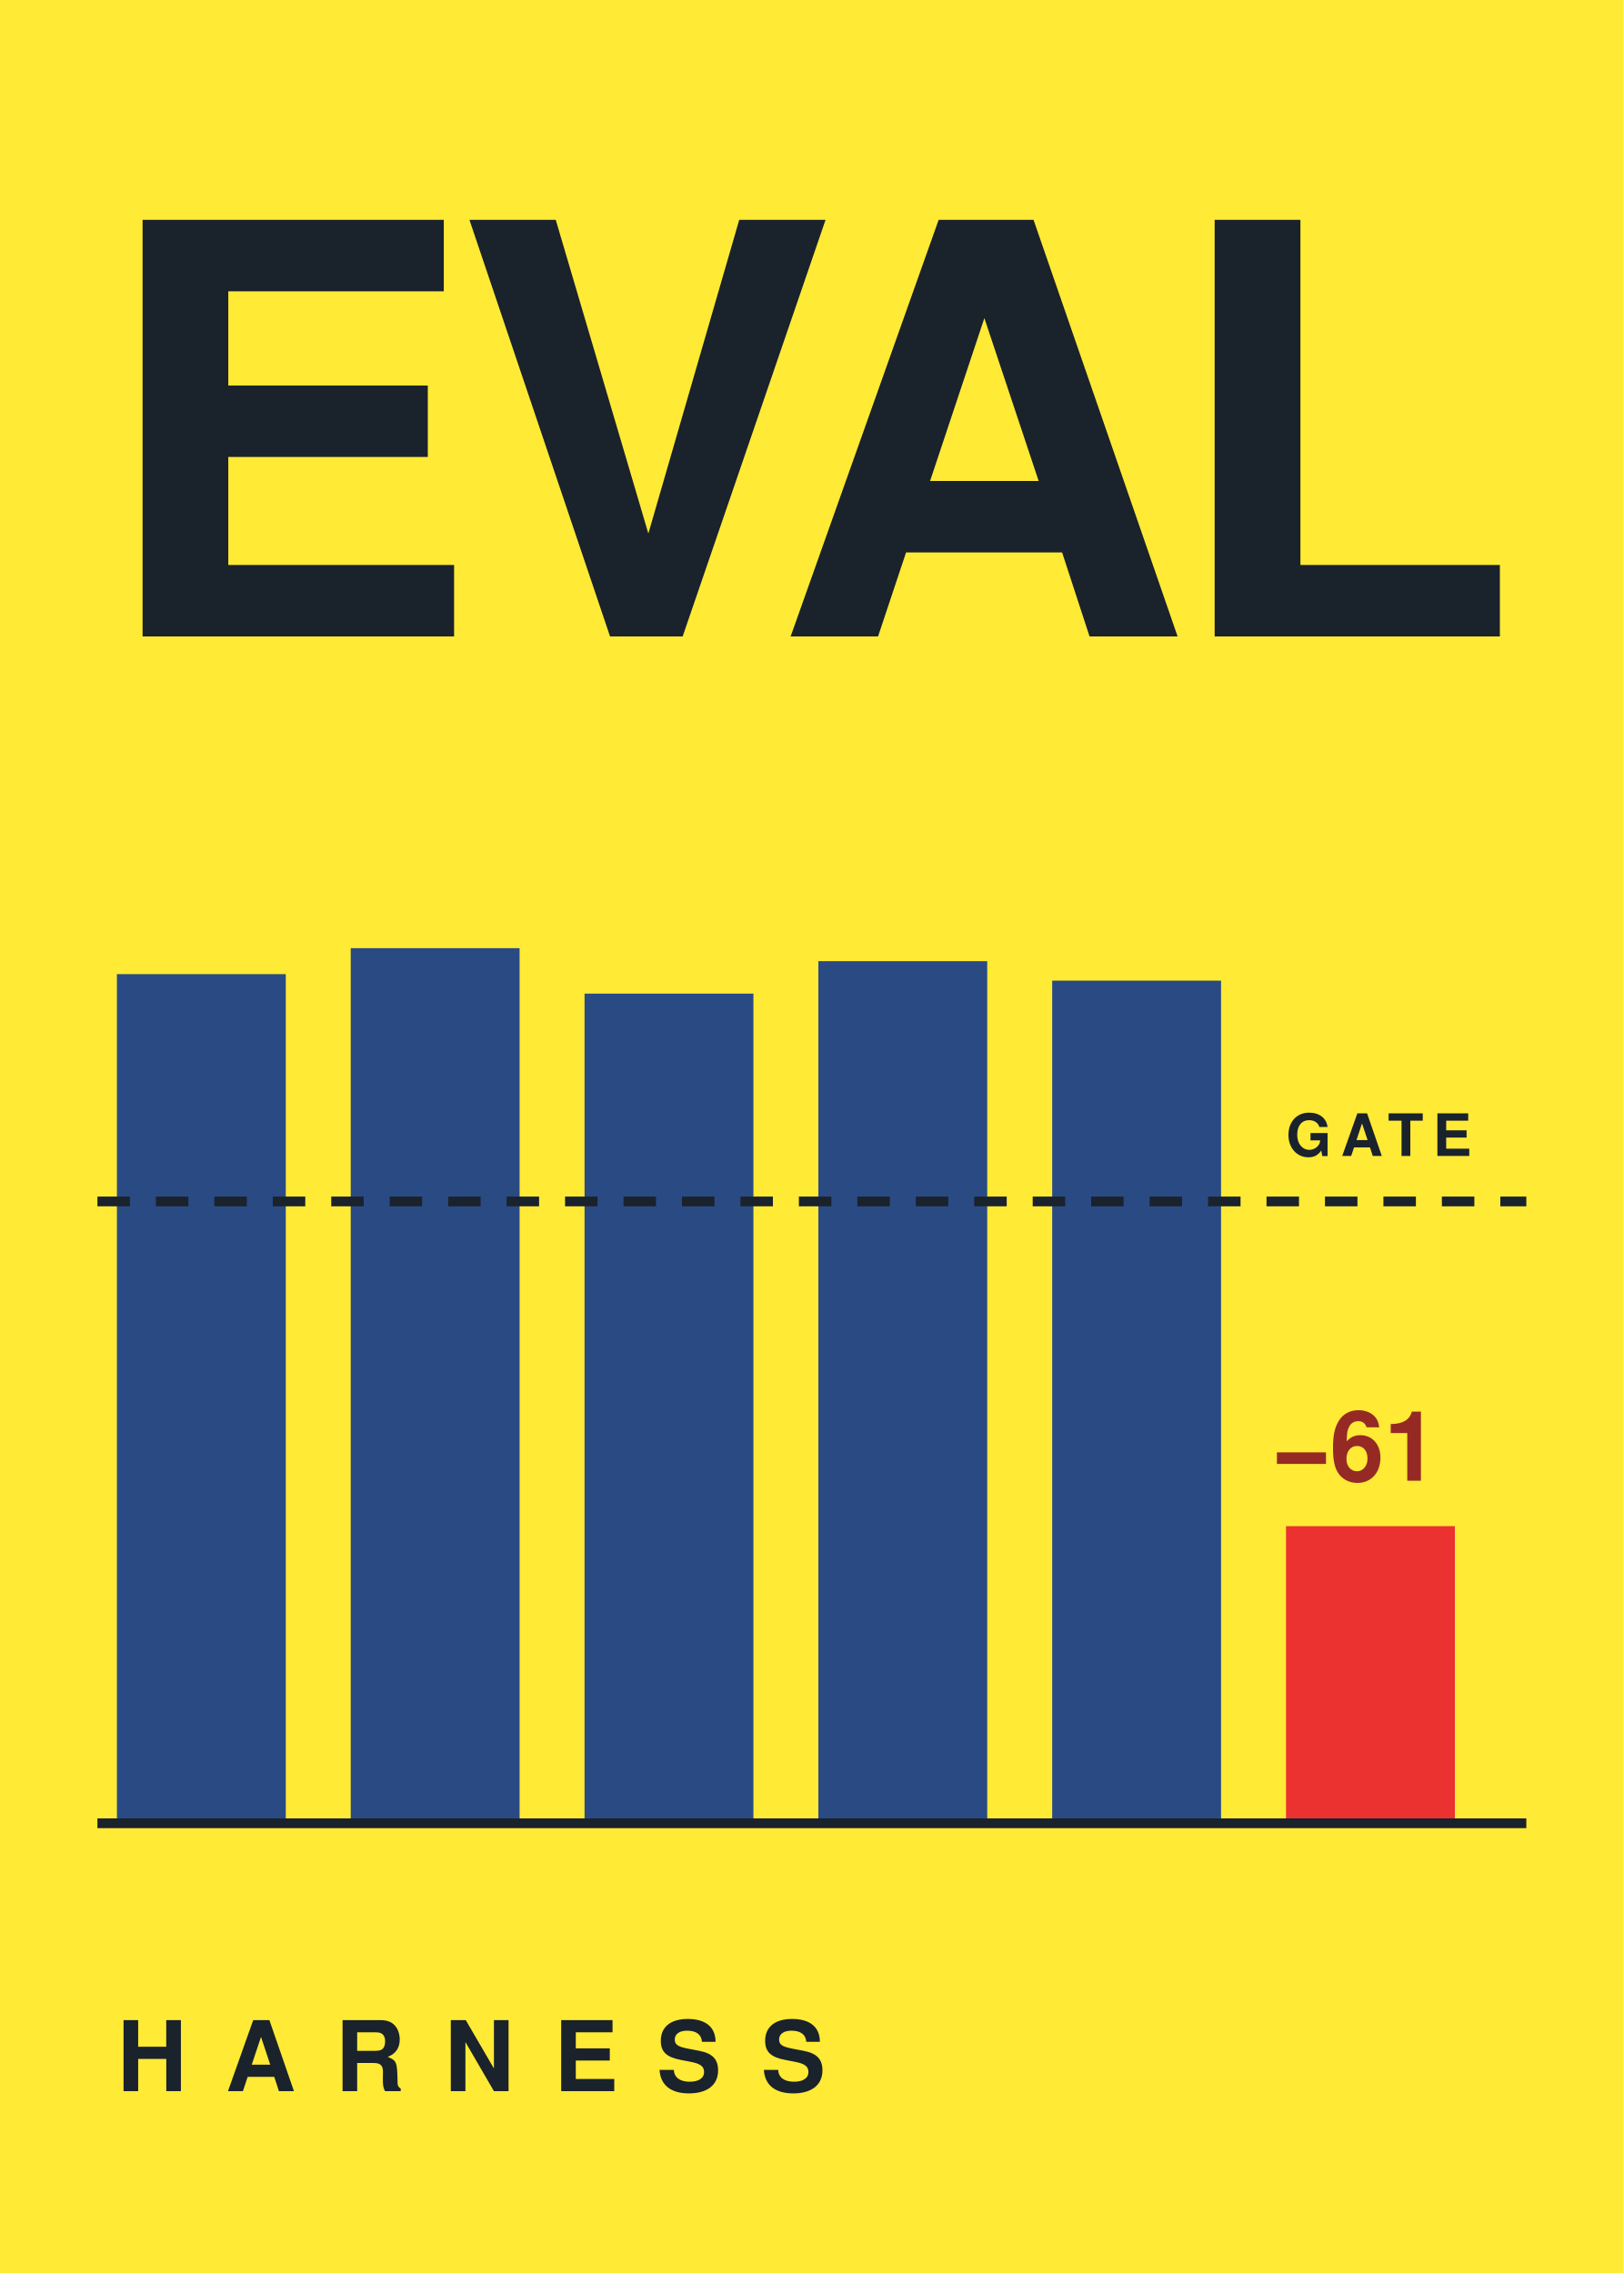
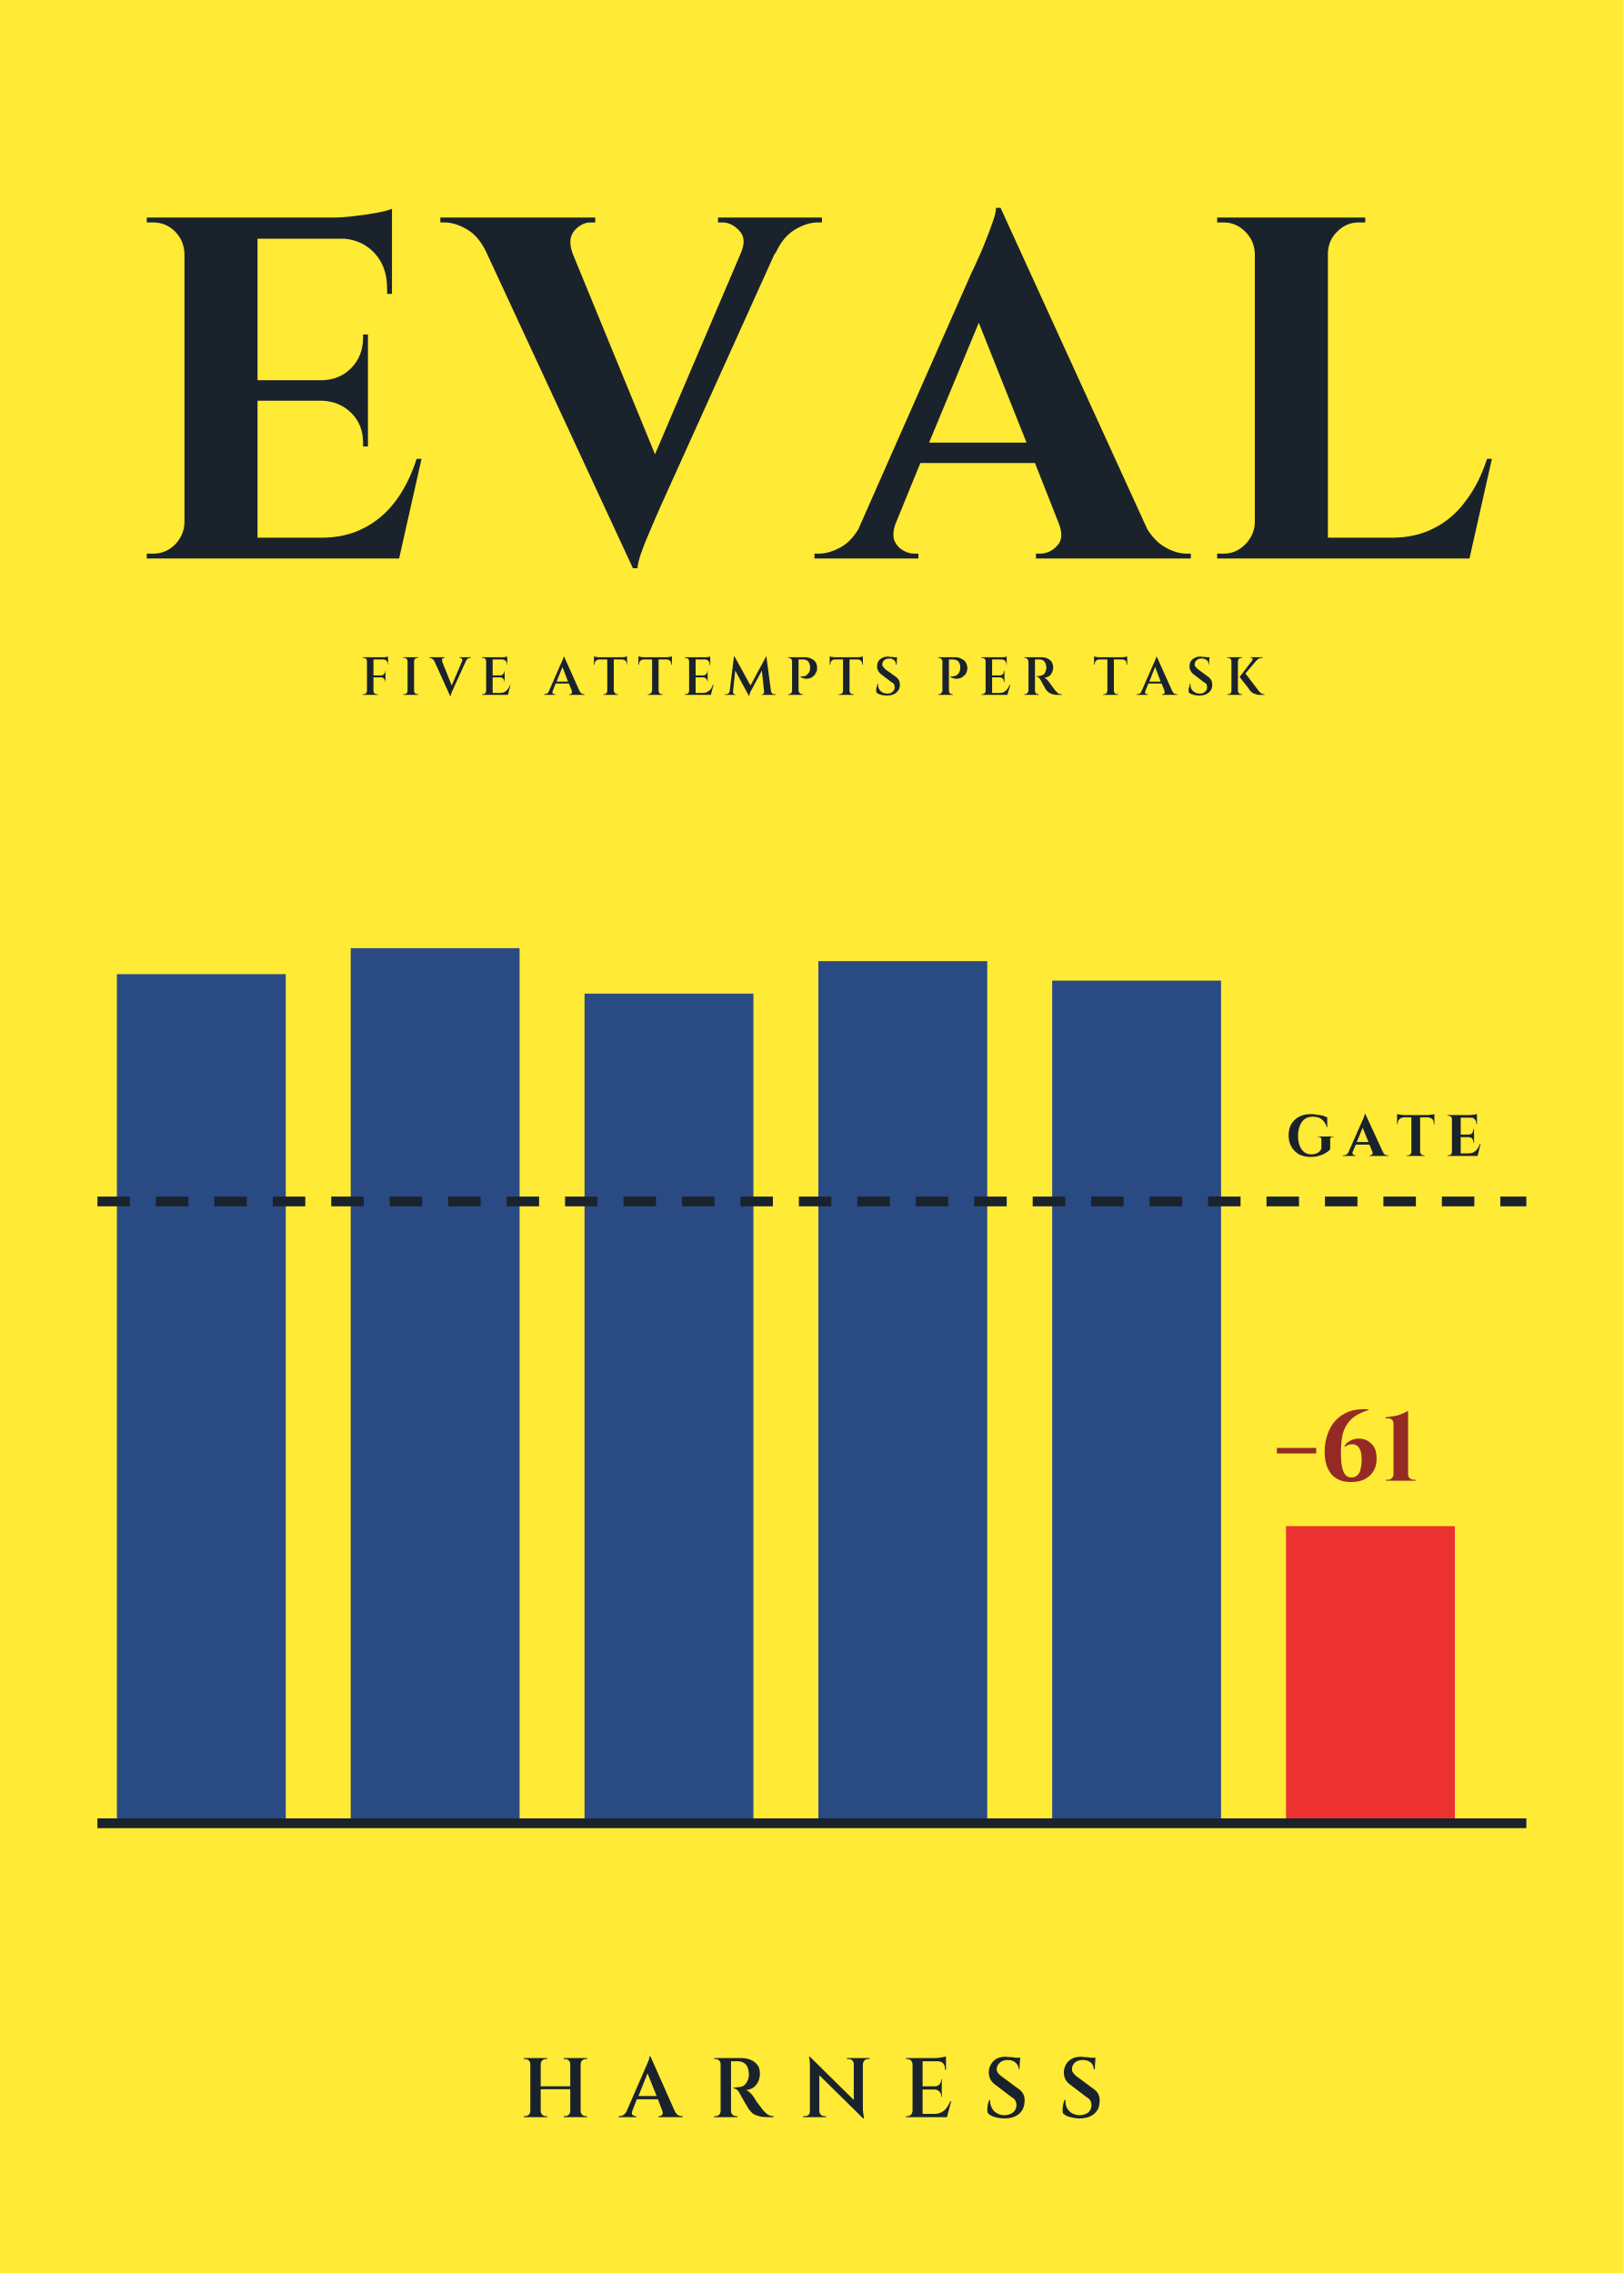
<svg xmlns="http://www.w3.org/2000/svg" viewBox="0 0 500 700" width="500" height="700">
  <rect width="500" height="700" fill="#ffea35" />
-   <g font-family="'Helvetica Neue', Helvetica, Arial, sans-serif" font-weight="700">
-     <text x="30" y="196" font-size="176" letter-spacing="-6" fill="#1a222c">EVAL</text>
+   <g>
+     <path d="M128.3 141.3L129.8 141.3L122.9 172L45.2 172L45.2 170.5L47.2 170.5Q51.1 170.5 53.9 167.7Q56.6 164.9 56.8 161.1L56.8 161.1L56.8 78.0Q56.6 74.0 53.9 71.3Q51.1 68.5 47.2 68.5L47.2 68.5L45.2 68.5L45.2 67L102.4 67Q105.7 67 109.4 66.5Q113.0 66.1 116.2 65.5Q119.3 64.9 120.7 64.3L120.7 64.3L120.7 90.5L119.2 90.5L119.2 88.8Q119.2 81.9 115.1 77.7L115.1 77.7Q111.5 74.0 106.0 73.5L106.0 73.5L79.3 73.5L79.3 117.1L99.1 117.1Q104.6 117.0 108.2 113.3Q111.8 109.6 111.8 104.0L111.8 104.0L111.8 103L113.3 103L113.3 137.5L111.8 137.5L111.8 136.3Q111.8 130.8 108.2 127.2Q104.6 123.6 99.1 123.4L99.1 123.4L79.3 123.4L79.3 165.6L98.9 165.6Q106.4 165.6 112.1 162.6Q117.8 159.7 121.9 154.2Q125.9 148.8 128.3 141.3L128.3 141.3ZM196.3 175L194.9 175L149.9 78.0L149.9 78.0Q147.6 72.9 143.9 70.7Q140.2 68.5 136.8 68.5L136.8 68.5L135.6 68.5L135.6 67L183.3 67L183.3 68.5L181.9 68.5Q179.1 68.5 176.9 71.0Q174.7 73.5 176.3 78.0L176.3 78.0L176.3 78.0L201.7 139.9L228.1 78.0L228.1 78.0Q230.1 73.5 227.6 71.0Q225.3 68.5 222.4 68.5L222.4 68.5L221.1 68.5L221.1 67L253.1 67L253.1 68.5L251.8 68.5Q248.5 68.5 244.8 70.7Q241.1 72.9 238.8 78.0L238.8 78.0L238.6 78.0L203.7 155.3Q203.3 156.3 202.2 158.7Q201.1 161.2 199.8 164.3Q198.4 167.5 197.4 170.4Q196.4 173.3 196.3 175L196.3 175ZM306.7 64L308.1 64L353.3 163Q355.6 166.6 358.4 168.3L358.4 168.3Q362.0 170.5 365.5 170.5L365.5 170.5L366.7 170.5L366.7 172L319 172L319 170.5L320.3 170.5Q323.3 170.5 325.6 168.0Q327.8 165.6 326.0 161.1L326.0 161.1L326.0 161.1L318.7 142.6L283.4 142.6L275.6 161.7Q274.8 164.2 275.3 166.2L275.3 166.2Q276.1 168.3 277.9 169.4Q279.7 170.5 281.5 170.5L281.5 170.5L282.8 170.5L282.8 172L250.8 172L250.8 170.5L252.1 170.5Q255.5 170.5 259.3 168.3L259.3 168.3Q262.1 166.6 264.3 163L264.3 163L299.3 83.7Q299.8 82.8 300.9 80.3Q302.1 77.8 303.3 74.7Q304.6 71.5 305.6 68.6Q306.7 65.7 306.7 64L306.7 64ZM301.4 99.4L286.1 136.3L316.1 136.3L301.4 99.4ZM457.9 141.3L459.4 141.3L452.5 172L374.8 172L374.8 170.5L376.8 170.5Q380.6 170.5 383.4 167.7Q386.2 164.9 386.4 161.1L386.4 161.1L386.4 78.0Q386.2 74.0 383.4 71.3Q380.6 68.5 376.8 68.5L376.8 68.5L374.8 68.5L374.8 67L420.4 67L420.4 68.5L418.4 68.5Q414.6 68.5 411.8 71.3Q409 74.0 408.9 78.0L408.9 78.0L408.9 165.6L428.5 165.6Q436 165.6 441.7 162.6Q447.4 159.7 451.4 154.2Q455.5 148.8 457.9 141.3L457.9 141.3Z" fill="#1a222c" />
    <rect x="36" y="300" width="52" height="260" fill="#2a4a84" />
    <rect x="108" y="292" width="52" height="268" fill="#2a4a84" />
    <rect x="180" y="306" width="52" height="254" fill="#2a4a84" />
    <rect x="252" y="296" width="52" height="264" fill="#2a4a84" />
    <rect x="324" y="302" width="52" height="258" fill="#2a4a84" />
    <rect x="396" y="470" width="52" height="90" fill="#eb3230" />
    <line x1="30" y1="370" x2="470" y2="370" stroke="#1a222c" stroke-width="3" stroke-dasharray="10 8" />
-     <text x="396" y="356" font-size="18" letter-spacing="3" fill="#1a222c">GATE</text>
-     <text x="392" y="456" font-size="30" fill="#952a25">−61</text>
+     <path d="M409.6 351.0L409.6 351.0L409.6 353.9Q409.2 354.5 408.3 355.0Q407.4 355.6 406.3 355.9Q405.1 356.3 403.6 356.3L403.6 356.3Q401.6 356.3 400.0 355.5Q398.5 354.6 397.7 353.2Q396.8 351.7 396.8 349.7Q396.8 347.7 397.6 346.2Q398.5 344.8 400.0 343.9Q401.6 343.1 403.7 343.1L403.7 343.1Q404.7 343.1 405.6 343.3Q406.6 343.4 407.4 343.6Q408.2 343.9 408.7 344.1L408.7 344.1L408.7 347.2L408.6 347.2Q408.2 346.0 407.6 345.3Q406.9 344.5 406.1 344.2Q405.2 343.9 404.3 343.9L404.3 343.9Q402.8 343.9 401.8 344.6Q400.8 345.3 400.3 346.6Q399.7 348.0 399.7 349.8L399.7 349.8Q399.7 351.5 400.2 352.8Q400.7 354.1 401.6 354.8Q402.5 355.5 403.8 355.5L403.8 355.5Q404.5 355.5 405.1 355.3Q405.8 355.1 406.2 354.7Q406.7 354.3 406.9 353.7L406.9 353.7L406.9 351.0Q406.9 350.1 406.0 350.1L406.0 350.1L405.7 350.1L405.7 350.0L410.8 350.0L410.8 350.1L410.5 350.1Q409.9 350.1 409.7 350.4L409.7 350.4Q409.6 350.6 409.6 351.0ZM420.3 343.0L420.4 343.0L425.9 354.9Q426.1 355.4 426.5 355.6L426.5 355.6Q426.9 355.8 427.3 355.8L427.3 355.8L427.5 355.8L427.5 356L421.7 356L421.7 355.8L421.9 355.8Q422.3 355.8 422.5 355.5Q422.8 355.2 422.6 354.7L422.6 354.7L422.6 354.7L421.7 352.5L417.5 352.5L416.5 354.8Q416.4 355.1 416.5 355.3L416.5 355.3Q416.6 355.6 416.8 355.7Q417.0 355.8 417.2 355.8L417.2 355.8L417.4 355.8L417.4 356L413.5 356L413.5 355.8L413.7 355.8Q414.1 355.8 414.6 355.6L414.6 355.6Q414.9 355.4 415.2 354.9L415.2 354.9L419.4 345.4Q419.4 345.3 419.6 345.0Q419.7 344.7 419.9 344.3Q420.0 343.9 420.1 343.6Q420.3 343.2 420.3 343.0L420.3 343.0ZM419.6 347.3L417.8 351.7L421.4 351.7L419.6 347.3ZM441.7 343.1L441.7 343.1L441.7 346.2L441.5 346.2L441.5 346.0Q441.5 345.1 441.1 344.7Q440.6 344.2 439.7 344.1L439.7 344.1L437.3 344.1L437.3 354.7Q437.3 355.2 437.7 355.5Q438 355.8 438.5 355.8L438.5 355.8L438.7 355.8L438.7 356L433.2 356L433.2 355.8L433.5 355.8Q433.9 355.8 434.3 355.5Q434.6 355.2 434.6 354.7L434.6 354.7L434.6 344.1L432.2 344.1Q431.4 344.2 430.9 344.7Q430.4 345.1 430.4 346.0L430.4 346.0L430.4 346.2L430.2 346.2L430.2 343.1Q430.4 343.1 430.8 343.2Q431.1 343.3 431.6 343.3Q432.0 343.4 432.4 343.4L432.4 343.4L439.5 343.4Q439.9 343.4 440.4 343.3Q440.8 343.3 441.2 343.2Q441.6 343.1 441.7 343.1ZM455.7 352.3L455.9 352.3L455.0 356L445.7 356L445.7 355.8L446.0 355.8Q446.4 355.8 446.8 355.5Q447.1 355.2 447.1 354.7L447.1 354.7L447.1 344.7Q447.1 344.2 446.8 343.9Q446.4 343.6 446.0 343.6L446.0 343.6L445.7 343.6L445.7 343.4L452.6 343.4Q453.0 343.4 453.4 343.3Q453.9 343.3 454.2 343.2Q454.6 343.1 454.8 343.1L454.8 343.1L454.8 346.2L454.6 346.2L454.6 346.0Q454.6 345.2 454.1 344.7L454.1 344.7Q453.7 344.2 453.0 344.2L453.0 344.2L449.8 344.2L449.8 349.4L452.2 349.4Q452.8 349.4 453.3 349.0Q453.7 348.5 453.7 347.8L453.7 347.8L453.7 347.7L453.9 347.7L453.9 351.9L453.7 351.9L453.7 351.7Q453.7 351.1 453.3 350.6Q452.8 350.2 452.2 350.2L452.2 350.2L449.8 350.2L449.8 355.2L452.2 355.2Q453.1 355.2 453.7 354.9Q454.4 354.5 454.9 353.9Q455.4 353.2 455.7 352.3L455.7 352.3Z" fill="#1a222c" />
+     <path d="M393.2 447.6L393.2 445.9L405.3 445.9L405.3 447.6L393.2 447.6ZM421.3 434.0L421.3 434.0L421.5 434.2Q418.7 435.1 417.0 436.3Q415.3 437.6 414.4 439.3Q413.5 440.9 413.2 443.0Q412.9 445.0 412.9 447.4L412.9 447.4Q412.9 449.8 413.2 451.5Q413.5 453.2 414.2 454.1Q414.9 455.0 416.1 455.0L416.1 455.0Q417.4 455.0 418.1 454.2Q418.8 453.5 419.0 452.3Q419.3 451.0 419.3 449.6L419.3 449.6Q419.3 448.0 419.0 447Q418.7 446.0 418.2 445.5Q417.6 444.9 416.8 444.8L416.8 444.8Q416.1 444.7 415.4 444.9Q414.6 445.2 414.2 445.6L414.2 445.6L414.0 445.4Q414.5 444.4 415.4 443.9Q416.4 443.3 417.5 443.1Q418.7 442.9 419.8 443.2Q420.9 443.4 421.8 444.2Q422.8 444.9 423.4 446.2Q423.9 447.4 423.9 449.3L423.9 449.3Q423.9 451.2 423.1 452.8Q422.2 454.4 420.5 455.4Q418.8 456.4 416.2 456.4L416.2 456.4Q413.6 456.5 411.7 455.4Q409.9 454.4 408.9 452.3Q407.9 450.2 407.9 447.1L407.9 447.1Q407.9 444.2 408.8 441.7Q409.6 439.3 411.2 437.5Q412.9 435.7 415.4 434.7Q417.9 433.8 421.3 434.0ZM426.8 456L435.9 456L435.9 455.7L435.2 455.7Q434.6 455.7 434.1 455.2Q433.6 454.8 433.6 454.1L433.6 454.1L433.6 434.6L433.3 434.6Q432.6 435.1 431.7 435.4Q430.8 435.8 429.9 436.0Q428.9 436.2 428.1 436.3Q427.2 436.4 426.6 436.5L426.6 436.5L426.6 436.8L427.4 436.8Q428.2 436.8 428.6 437.2Q429.1 437.6 429.1 438.6L429.1 438.6L429.1 454.1Q429.1 454.7 428.6 455.2Q428.1 455.7 427.5 455.7L427.5 455.7L426.8 455.7L426.8 456Z" fill="#952a25" />
    <rect x="30" y="560" width="440" height="3" fill="#1a222c" />
-     <text x="36" y="644" font-size="30" letter-spacing="12" fill="#1a222c">HARNESS</text>
+     <path d="M163.3 650.1L163.3 650.1L163.3 635.7Q163.3 635.0 162.8 634.5Q162.3 634.1 161.6 634.1L161.6 634.1L161.3 634.1L161.3 633.8L168.5 633.8L168.5 634.1L168.1 634.1Q167.5 634.1 167.0 634.5Q166.5 635.0 166.5 635.7L166.5 635.7L166.5 642.5L175.6 642.5L175.6 635.7Q175.6 635.0 175.1 634.5Q174.6 634.1 174.0 634.1L174.0 634.1L173.6 634.1L173.6 633.8L180.8 633.8L180.8 634.1L180.5 634.1Q179.8 634.1 179.3 634.5Q178.8 635.0 178.8 635.7L178.8 635.7L178.8 650.1Q178.8 650.8 179.3 651.3Q179.8 651.7 180.5 651.7L180.5 651.7L180.8 651.7L180.8 652L173.6 652L173.6 651.7L174.0 651.7Q174.6 651.7 175.1 651.3Q175.6 650.8 175.6 650.1L175.6 650.1L175.6 643.4L166.5 643.4L166.5 650.1Q166.5 650.8 167.0 651.3Q167.5 651.7 168.1 651.7L168.1 651.7L168.5 651.7L168.5 652L161.3 652L161.3 651.7L161.6 651.7Q162.3 651.7 162.8 651.3Q163.3 650.8 163.3 650.1ZM200.0 633.3L200.3 633.3L207.8 650.2Q208.2 651.0 208.8 651.4L208.8 651.4Q209.4 651.7 210.0 651.7L210.0 651.7L210.2 651.7L210.2 652L202.8 652L202.8 651.7L203.0 651.7Q203.5 651.7 203.9 651.3L203.9 651.3Q204.2 650.9 204.0 650.2L204.0 650.2L202.6 646.5L196.1 646.5L194.7 650.1L194.7 650.1Q194.5 650.6 194.6 651.0Q194.7 651.4 195.1 651.5Q195.4 651.7 195.7 651.7L195.7 651.7L195.9 651.7L195.9 652L190.5 652L190.5 651.7L190.7 651.7Q191.3 651.7 191.9 651.4L191.9 651.4Q192.5 651.0 192.9 650.3L192.9 650.3L198.9 636.5Q198.9 636.4 199.1 636.0Q199.3 635.6 199.5 635.1Q199.7 634.6 199.9 634.1Q200.0 633.6 200.0 633.3L200.0 633.3ZM202.2 645.5L199.4 638.5L196.6 645.5L202.2 645.5ZM221.9 650.1L221.9 650.1L221.9 635.7Q221.9 635.0 221.4 634.5Q220.9 634.1 220.3 634.1L220.3 634.1L219.9 634.1L219.9 633.8L228.2 633.8Q229.4 633.8 230.4 634.1Q231.5 634.4 232.3 635.0Q233.1 635.6 233.6 636.5Q234.0 637.4 234.0 638.7L234.0 638.7Q234.0 639.8 233.5 641.0Q233.0 642.1 232.1 642.8Q231.1 643.5 229.7 643.7L229.7 643.7Q230.4 643.9 231.0 644.5Q231.7 645.2 232.1 645.8L232.1 645.8Q232.1 645.8 232.4 646.3Q232.7 646.7 233.1 647.4Q233.6 648.0 234.1 648.7Q234.6 649.3 234.9 649.8L234.9 649.8Q235.5 650.4 236.0 650.9Q236.5 651.3 237.0 651.5Q237.5 651.7 238.2 651.7L238.2 651.7L238.2 652L236.1 652Q234.7 652 233.7 651.7Q232.6 651.4 231.8 650.9Q231.1 650.3 230.5 649.4L230.5 649.4Q230.3 649.2 230.1 648.7Q229.8 648.2 229.4 647.6Q229.1 647.0 228.8 646.5Q228.4 645.9 228.2 645.5Q228 645.0 227.9 644.9L227.9 644.9Q227.5 644.1 227.0 643.6Q226.5 643.2 225.9 643.1L225.9 643.1L225.9 642.8Q226.0 642.8 226.3 642.9Q226.6 642.9 226.9 642.8L226.9 642.8Q227.6 642.8 228.4 642.6Q229.1 642.4 229.6 641.7Q230.2 641.1 230.5 639.9L230.5 639.9Q230.5 639.7 230.6 639.3Q230.6 639.0 230.6 638.6L230.6 638.6Q230.5 636.8 229.7 635.8Q228.8 634.9 227.5 634.8L227.5 634.8Q227.0 634.8 226.4 634.8Q225.9 634.8 225.5 634.8L225.5 634.8L225.1 634.8L225.1 650.1Q225.1 650.8 225.6 651.3Q226.1 651.7 226.8 651.7L226.8 651.7L227.1 651.7L227.1 652L219.9 652L219.9 651.7L220.3 651.7Q220.9 651.7 221.4 651.3Q221.9 650.8 221.9 650.1ZM249.1 633.4L249.4 633.4L262.9 646.7L262.9 635.6Q262.9 635.0 262.4 634.5Q262.0 634.1 261.3 634.1L261.3 634.1L260.8 634.1L260.8 633.8L267.8 633.8L267.8 634.1L267.3 634.1Q266.7 634.1 266.2 634.5Q265.8 635.0 265.7 635.6L265.7 635.6L265.7 649.0Q265.7 650.0 265.8 650.7Q265.9 651.5 266.0 651.9L266.0 651.9L266.0 652.4L265.8 652.4L252.3 639.1L252.3 650.2L252.3 650.2Q252.3 650.8 252.8 651.3Q253.3 651.7 253.9 651.7L253.9 651.7L254.4 651.7L254.4 652L247.3 652L247.3 651.7L247.8 651.7Q248.5 651.7 249.0 651.3Q249.4 650.8 249.4 650.2L249.4 650.2L249.4 636.7Q249.4 635.3 249.3 634.3L249.3 634.3L249.1 633.4ZM292.6 647.1L292.9 647.1L291.6 652L279.0 652L279.0 651.7L279.3 651.7Q280.0 651.7 280.5 651.3Q280.9 650.8 281.0 650.1L281.0 650.1L281.0 635.7Q280.9 635.0 280.5 634.5Q280.0 634.1 279.3 634.1L279.3 634.1L279.0 634.1L279.0 633.8L288.1 633.8Q288.7 633.8 289.3 633.7Q289.9 633.6 290.5 633.5Q291.0 633.4 291.3 633.3L291.3 633.3L291.3 637.4L291.0 637.4L291.0 637.1Q291.0 636.1 290.4 635.4L290.4 635.4Q289.9 634.9 289.1 634.8L289.1 634.8L284.1 634.8L284.1 642.5L287.9 642.5Q288.7 642.5 289.2 642.0Q289.8 641.4 289.8 640.6L289.8 640.6L289.8 640.4L290.0 640.4L290.0 645.7L289.8 645.7L289.8 645.4Q289.8 644.6 289.2 644.1Q288.7 643.5 287.9 643.5L287.9 643.5L284.1 643.5L284.1 651.0L287.6 651.0Q289.0 651.0 289.9 650.5Q290.9 650.0 291.5 649.1Q292.2 648.2 292.6 647.1L292.6 647.1ZM309.6 633.4L309.6 633.4Q310.1 633.4 310.8 633.5Q311.5 633.5 312.2 633.6L312.2 633.6Q312.4 633.7 312.6 633.7L312.6 633.7L314.2 633.7L314.1 634.2L314.1 634.2L313.9 637.3L313.7 637.3Q313.7 636.0 312.7 635.2Q311.8 634.4 310.3 634.4Q308.8 634.4 307.9 635.2Q307.0 636.0 306.9 637.1L306.9 637.1Q306.9 637.8 307.3 638.4Q307.8 639.0 308.5 639.5L308.5 639.5L313.5 643.2Q314.6 643.9 315.1 644.9Q315.6 645.9 315.5 647.2L315.5 647.2Q315.4 649.6 313.8 651.0Q312.1 652.4 309.3 652.4L309.3 652.4Q308.3 652.4 307.3 652.2Q306.3 652.0 305.5 651.7Q304.7 651.3 304.2 650.8L304.2 650.8Q304.0 650.3 304.0 649.6Q304.1 648.8 304.2 648.0Q304.4 647.2 304.7 646.7L304.7 646.7L304.9 646.7Q304.8 648.0 305.4 649.1Q305.9 650.2 307.0 650.8Q308.0 651.4 309.4 651.4L309.4 651.4Q311.1 651.3 312.0 650.5Q313.0 649.6 313.0 648.3L313.0 648.3Q313.0 647.5 312.6 646.8Q312.2 646.2 311.3 645.7L311.3 645.7L306.6 642.1Q305.4 641.3 304.9 640.2Q304.4 639.1 304.5 637.9L304.5 637.9Q304.5 636.7 305.2 635.7Q305.8 634.6 306.9 634.0Q308.0 633.4 309.6 633.4ZM332.8 633.4L332.8 633.4Q333.3 633.4 333.9 633.5Q334.6 633.5 335.3 633.6L335.3 633.6Q335.6 633.7 335.8 633.7L335.8 633.7L337.3 633.7L337.3 634.2L337.3 634.2L337.1 637.3L336.8 637.3Q336.8 636.0 335.9 635.2Q334.9 634.4 333.4 634.4Q331.9 634.4 331.0 635.2Q330.1 636.0 330.1 637.1L330.1 637.1Q330.0 637.8 330.5 638.4Q330.9 639.0 331.6 639.5L331.6 639.5L336.6 643.2Q337.7 643.9 338.2 644.9Q338.7 645.9 338.6 647.2L338.6 647.2Q338.6 649.6 336.9 651.0Q335.3 652.4 332.4 652.4L332.4 652.4Q331.5 652.4 330.5 652.2Q329.5 652.0 328.6 651.7Q327.8 651.3 327.3 650.8L327.3 650.8Q327.2 650.3 327.2 649.6Q327.2 648.8 327.4 648.0Q327.6 647.2 327.8 646.7L327.8 646.7L328.1 646.7Q328.0 648.0 328.5 649.1Q329.1 650.2 330.1 650.8Q331.2 651.4 332.6 651.4L332.6 651.4Q334.2 651.3 335.2 650.5Q336.1 649.6 336.1 648.3L336.1 648.3Q336.1 647.5 335.7 646.8Q335.3 646.2 334.4 645.7L334.4 645.7L329.7 642.1Q328.5 641.3 328.0 640.2Q327.5 639.1 327.6 637.9L327.6 637.9Q327.7 636.7 328.3 635.7Q328.9 634.6 330.1 634.0Q331.2 633.4 332.8 633.4Z" fill="#1a222c" />
+     <path d="M118.6 206.6L118.7 206.6L118.7 210.0L118.6 210.0L118.6 209.8Q118.6 209.3 118.2 209.0Q117.9 208.6 117.4 208.6L117.4 208.6L115.0 208.6L115.0 212.8Q115.0 213.2 115.3 213.5Q115.6 213.8 116.1 213.8L116.1 213.8L116.3 213.8L116.3 214L111.7 214L111.7 213.8L111.9 213.8Q112.4 213.8 112.7 213.5Q113.0 213.2 113.0 212.8L113.0 212.8L113.0 203.7Q113.0 203.2 112.7 202.9Q112.4 202.6 111.9 202.6L111.9 202.6L111.7 202.6L111.7 202.4L117.5 202.4Q117.9 202.4 118.3 202.4Q118.7 202.4 119.0 202.3Q119.4 202.2 119.5 202.2L119.5 202.2L119.5 204.6L119.4 204.6L119.4 204.4Q119.4 203.8 119.0 203.5Q118.6 203.1 118.0 203.1L118.0 203.1L115.0 203.1L115.0 208.0L117.4 208.0Q117.9 208.0 118.2 207.6Q118.6 207.3 118.6 206.8L118.6 206.8L118.6 206.6ZM125.5 212.8L125.5 212.8L125.5 203.7Q125.5 203.2 125.2 202.9Q124.9 202.6 124.4 202.6L124.4 202.6L124.2 202.6L124.2 202.4L128.8 202.4L128.8 202.6L128.6 202.6Q128.1 202.6 127.8 202.9Q127.5 203.2 127.5 203.7L127.5 203.7L127.5 212.8Q127.5 213.2 127.8 213.5Q128.1 213.8 128.6 213.8L128.6 213.8L128.8 213.8L128.8 214L124.2 214L124.2 213.8L124.4 213.8Q124.9 213.8 125.2 213.5Q125.5 213.2 125.5 212.8ZM138.8 214.3L138.6 214.3L133.8 203.7L133.8 203.7Q133.5 203.1 133.1 202.9Q132.7 202.6 132.3 202.6L132.3 202.6L132.2 202.6L132.2 202.4L136.9 202.4L136.9 202.6L136.8 202.6Q136.5 202.6 136.2 202.9Q136.0 203.1 136.2 203.6L136.2 203.6L136.1 203.6L139.1 211.1L142.3 203.6Q142.5 203.1 142.2 202.9L142.2 202.9Q142.0 202.6 141.7 202.6L141.7 202.6L141.5 202.6L141.5 202.4L145.0 202.4L145.0 202.6L144.8 202.6Q144.5 202.6 144.1 202.8L144.1 202.8Q143.7 203.1 143.5 203.5L143.5 203.5L139.5 212.3Q139.5 212.3 139.4 212.6Q139.2 212.9 139.1 213.2Q139.0 213.5 138.9 213.8Q138.8 214.1 138.8 214.3L138.8 214.3ZM157.1 210.9L157.2 210.9L156.4 214L148.4 214L148.4 213.8L148.6 213.8Q149.1 213.8 149.4 213.5Q149.7 213.2 149.7 212.8L149.7 212.8L149.7 203.7Q149.7 203.2 149.4 202.9Q149.1 202.6 148.6 202.6L148.6 202.6L148.4 202.6L148.4 202.4L154.2 202.4Q154.6 202.4 155.0 202.4Q155.4 202.4 155.7 202.3Q156.1 202.2 156.2 202.2L156.2 202.2L156.2 204.8L156.1 204.8L156.1 204.5Q156.1 203.9 155.7 203.5L155.7 203.5Q155.3 203.2 154.8 203.1L154.8 203.1L151.7 203.1L151.7 208.0L154.1 208.0Q154.6 208.0 154.9 207.6Q155.3 207.3 155.3 206.8L155.3 206.8L155.3 206.6L155.4 206.6L155.4 210.0L155.3 210.0L155.3 209.8Q155.3 209.3 154.9 209.0Q154.6 208.6 154.1 208.6L154.1 208.6L151.7 208.6L151.7 213.4L153.9 213.4Q154.8 213.4 155.4 213.1Q156.0 212.7 156.4 212.2Q156.8 211.6 157.1 210.9L157.1 210.9ZM173.6 202.2L173.7 202.2L178.5 212.9Q178.8 213.4 179.1 213.6L179.1 213.6Q179.5 213.8 179.9 213.8L179.9 213.8L180.0 213.8L180.0 214L175.3 214L175.3 213.8L175.5 213.8Q175.8 213.8 176.0 213.6L176.0 213.6Q176.2 213.3 176.1 212.8L176.1 212.8L175.2 210.5L171.1 210.5L170.2 212.8L170.2 212.8Q170.1 213.1 170.1 213.4Q170.2 213.6 170.4 213.7Q170.6 213.8 170.8 213.8L170.8 213.8L171.0 213.8L171.0 214L167.5 214L167.5 213.8L167.6 213.8Q168.0 213.8 168.4 213.6L168.4 213.6Q168.8 213.4 169.0 212.9L169.0 212.9L172.8 204.2Q172.9 204.1 173.0 203.8Q173.1 203.6 173.2 203.3Q173.4 202.9 173.5 202.6Q173.6 202.3 173.6 202.2L173.6 202.2ZM174.9 209.9L173.2 205.4L171.4 209.9L174.9 209.9ZM193.1 202.1L193.1 202.1L193.1 204.7L193.0 204.7L193.0 204.5Q193.0 203.9 192.6 203.5Q192.2 203.1 191.5 203.1L191.5 203.1L189.0 203.1L189.0 212.8Q189.1 213.2 189.4 213.5Q189.7 213.8 190.1 213.8L190.1 213.8L190.3 213.8L190.3 214L185.8 214L185.8 213.8L186.0 213.8Q186.4 213.8 186.7 213.5Q187.0 213.2 187.0 212.8L187.0 212.8L187.0 203.1L184.5 203.1Q183.9 203.1 183.5 203.5Q183.1 203.9 183.1 204.5L183.1 204.5L183.1 204.7L182.9 204.7L182.9 202.1Q183.1 202.2 183.4 202.3Q183.8 202.3 184.2 202.4Q184.6 202.4 184.9 202.4L184.9 202.4L191.1 202.4Q191.5 202.4 191.9 202.4Q192.3 202.3 192.6 202.3Q193.0 202.2 193.1 202.1ZM206.9 202.1L206.9 202.1L206.9 204.7L206.7 204.7L206.7 204.5Q206.7 203.9 206.3 203.5Q205.9 203.1 205.3 203.1L205.3 203.1L202.8 203.1L202.8 212.8Q202.8 213.2 203.1 213.5Q203.4 213.8 203.8 213.8L203.8 213.8L204.0 213.8L204.0 214L199.5 214L199.5 213.8L199.7 213.8Q200.1 213.8 200.4 213.5Q200.7 213.2 200.8 212.8L200.8 212.8L200.8 203.1L198.2 203.1Q197.6 203.1 197.2 203.5Q196.8 203.9 196.8 204.5L196.8 204.5L196.8 204.7L196.6 204.7L196.6 202.1Q196.8 202.2 197.2 202.3Q197.5 202.3 197.9 202.4Q198.3 202.4 198.7 202.4L198.7 202.4L204.8 202.4Q205.2 202.4 205.6 202.4Q206.0 202.3 206.4 202.3Q206.7 202.2 206.9 202.1ZM219.5 210.9L219.7 210.9L218.9 214L210.9 214L210.9 213.8L211.1 213.8Q211.5 213.8 211.9 213.5Q212.2 213.2 212.2 212.8L212.2 212.8L212.2 203.7Q212.2 203.2 211.9 202.9Q211.5 202.6 211.1 202.6L211.1 202.6L210.9 202.6L210.9 202.4L216.7 202.4Q217.1 202.4 217.5 202.4Q217.9 202.4 218.2 202.3Q218.6 202.2 218.7 202.2L218.7 202.2L218.7 204.8L218.5 204.8L218.5 204.5Q218.5 203.9 218.1 203.5L218.1 203.5Q217.8 203.2 217.3 203.1L217.3 203.1L214.2 203.1L214.2 208.0L216.6 208.0Q217.1 208.0 217.4 207.6Q217.8 207.3 217.8 206.8L217.8 206.8L217.8 206.6L217.9 206.6L217.9 210.0L217.8 210.0L217.8 209.8Q217.8 209.3 217.4 209.0Q217.1 208.6 216.6 208.6L216.6 208.6L214.2 208.6L214.2 213.4L216.4 213.4Q217.2 213.4 217.8 213.1Q218.5 212.7 218.9 212.2Q219.3 211.6 219.5 210.9L219.5 210.9ZM231.1 211.1L235.9 202.2L236.0 202.2L237.4 212.8L237.4 212.8Q237.5 213.3 237.8 213.6Q238.2 213.8 238.6 213.8L238.6 213.8L238.9 213.8L238.9 214L234.4 214L234.4 213.9L234.6 213.9Q234.9 213.9 235.1 213.6Q235.3 213.4 235.3 213.1L235.3 213.1L235.3 213.1L235.3 213.1L234.6 206.5L231.4 212.5L231.2 212.8Q231.1 213.1 230.9 213.5Q230.8 213.9 230.7 214.3L230.7 214.3L230.6 214.3L226.4 206.5L225.7 213.1L225.7 213.1L225.7 213.1Q225.7 213.4 225.9 213.6Q226.1 213.9 226.3 213.9L226.3 213.9L226.6 213.9L226.6 214L223.2 214L223.2 213.8L223.5 213.8Q223.9 213.8 224.3 213.6Q224.6 213.3 224.7 212.8L224.7 212.8L224.7 212.8L226.0 202.2L226.2 202.2L231.1 211.1ZM243.9 212.8L243.9 212.8L243.9 203.7Q243.9 203.2 243.6 202.9Q243.3 202.6 242.9 202.6L242.9 202.6L242.7 202.6L242.7 202.4L247.8 202.4Q249.1 202.4 249.9 202.9Q250.8 203.3 251.2 204.0Q251.6 204.7 251.6 205.6L251.6 205.6Q251.7 206.4 251.3 207.1Q251.0 207.8 250.5 208.2Q250.0 208.7 249.3 208.9Q248.6 209.1 247.9 209.0Q247.2 208.9 246.5 208.5L246.5 208.5L246.5 208.3L246.7 208.3Q246.9 208.3 247.3 208.3Q247.7 208.2 248.1 208.1Q248.5 207.9 248.8 207.5Q249.2 207.1 249.4 206.5L249.4 206.5Q249.4 206.2 249.4 206.0Q249.5 205.7 249.5 205.5L249.5 205.5Q249.4 204.4 248.9 203.7Q248.3 203.1 247.3 203.1L247.3 203.1L245.9 203.1L245.9 212.8Q246.0 213.2 246.3 213.5Q246.6 213.8 247.0 213.8L247.0 213.8L247.2 213.8L247.2 214L242.7 214L242.7 213.8L242.9 213.8Q243.3 213.8 243.6 213.5Q243.9 213.2 243.9 212.8ZM265.7 202.1L265.7 202.1L265.7 204.7L265.5 204.7L265.5 204.5Q265.5 203.9 265.1 203.5Q264.7 203.1 264.1 203.1L264.1 203.1L261.6 203.1L261.6 212.8Q261.6 213.2 261.9 213.5Q262.2 213.8 262.7 213.8L262.7 213.8L262.9 213.8L262.9 214L258.3 214L258.3 213.8L258.5 213.8Q259.0 213.8 259.3 213.5Q259.6 213.2 259.6 212.8L259.6 212.8L259.6 203.1L257.1 203.1Q256.4 203.1 256.1 203.5Q255.7 203.9 255.7 204.5L255.7 204.5L255.7 204.7L255.5 204.7L255.5 202.1Q255.7 202.2 256.0 202.3Q256.3 202.3 256.7 202.4Q257.2 202.4 257.5 202.4L257.5 202.4L263.7 202.4Q264.1 202.4 264.5 202.4Q264.9 202.3 265.2 202.3Q265.6 202.2 265.7 202.1ZM273.4 202.2L273.4 202.2Q273.7 202.2 274.1 202.3Q274.5 202.3 275.0 202.3L275.0 202.3Q275.1 202.4 275.3 202.4L275.3 202.4L276.3 202.4L276.2 202.7L276.2 202.7L276.1 204.7L275.9 204.7Q275.9 203.8 275.3 203.3Q274.7 202.8 273.8 202.8Q272.8 202.8 272.3 203.3Q271.7 203.8 271.7 204.5L271.7 204.5Q271.6 205.0 271.9 205.3Q272.2 205.7 272.6 206.1L272.6 206.1L275.8 208.4Q276.5 208.9 276.8 209.5Q277.1 210.1 277.1 210.9L277.1 210.9Q277.1 212.4 276.0 213.3Q275.0 214.2 273.2 214.2L273.2 214.2Q272.6 214.2 271.9 214.1Q271.3 214.0 270.8 213.8Q270.2 213.6 269.9 213.3L269.9 213.3Q269.8 212.9 269.8 212.5Q269.8 212.0 270.0 211.5Q270.1 211.0 270.2 210.6L270.2 210.6L270.4 210.6Q270.3 211.5 270.7 212.2Q271.0 212.8 271.7 213.2Q272.4 213.6 273.3 213.6L273.3 213.6Q274.3 213.6 274.9 213.0Q275.5 212.5 275.5 211.6L275.5 211.6Q275.5 211.1 275.3 210.7Q275.0 210.3 274.4 210.0L274.4 210.0L271.4 207.7Q270.7 207.2 270.4 206.5Q270.0 205.8 270.1 205.1L270.1 205.1Q270.1 204.3 270.5 203.6Q270.9 203.0 271.7 202.6Q272.4 202.2 273.4 202.2ZM290.2 212.8L290.2 212.8L290.2 203.7Q290.2 203.2 289.8 202.9Q289.5 202.6 289.1 202.6L289.1 202.6L288.9 202.6L288.9 202.4L294.0 202.4Q295.3 202.4 296.1 202.9Q297.0 203.3 297.4 204.0Q297.8 204.7 297.9 205.6L297.9 205.6Q297.9 206.4 297.6 207.1Q297.3 207.8 296.7 208.2Q296.2 208.7 295.5 208.9Q294.9 209.1 294.1 209.0Q293.4 208.9 292.7 208.5L292.7 208.5L292.7 208.3L293.0 208.3Q293.2 208.3 293.5 208.3Q293.9 208.2 294.3 208.1Q294.7 207.9 295.1 207.5Q295.4 207.1 295.6 206.5L295.6 206.5Q295.6 206.2 295.7 206.0Q295.7 205.7 295.7 205.5L295.7 205.5Q295.7 204.4 295.1 203.7Q294.5 203.1 293.5 203.1L293.5 203.1L292.2 203.1L292.2 212.8Q292.2 213.2 292.5 213.5Q292.8 213.8 293.2 213.8L293.2 213.8L293.4 213.8L293.4 214L288.9 214L288.9 213.8L289.1 213.8Q289.5 213.8 289.8 213.5Q290.1 213.2 290.2 212.8ZM310.9 210.9L311.1 210.9L310.2 214L302.2 214L302.2 213.8L302.5 213.8Q302.9 213.8 303.2 213.5Q303.5 213.2 303.5 212.8L303.5 212.8L303.5 203.7Q303.5 203.2 303.2 202.9Q302.9 202.6 302.5 202.6L302.5 202.6L302.2 202.6L302.2 202.4L308.0 202.4Q308.4 202.4 308.8 202.4Q309.2 202.4 309.6 202.3Q309.9 202.2 310.0 202.2L310.0 202.2L310.0 204.8L309.9 204.8L309.9 204.5Q309.9 203.9 309.5 203.5L309.5 203.5Q309.2 203.2 308.6 203.1L308.6 203.1L305.5 203.1L305.5 208.0L307.9 208.0Q308.4 208.0 308.8 207.6Q309.1 207.3 309.1 206.8L309.1 206.8L309.1 206.6L309.3 206.6L309.3 210.0L309.1 210.0L309.1 209.8Q309.1 209.3 308.8 209.0Q308.4 208.6 307.9 208.6L307.9 208.6L305.5 208.6L305.5 213.4L307.7 213.4Q308.6 213.4 309.2 213.1Q309.8 212.7 310.2 212.2Q310.6 211.6 310.9 210.9L310.9 210.9ZM316.7 212.8L316.7 212.8L316.7 203.7Q316.6 203.2 316.3 202.9Q316.0 202.6 315.6 202.6L315.6 202.6L315.4 202.6L315.4 202.4L320.7 202.4Q321.4 202.4 322.1 202.6Q322.7 202.8 323.2 203.2Q323.8 203.6 324.0 204.2Q324.3 204.7 324.3 205.6L324.3 205.6Q324.3 206.3 324.0 207.0Q323.7 207.7 323.1 208.2Q322.5 208.6 321.6 208.7L321.6 208.7Q322.0 208.9 322.4 209.3Q322.8 209.7 323.1 210.1L323.1 210.1Q323.1 210.1 323.3 210.4Q323.5 210.7 323.8 211.1Q324.1 211.5 324.4 211.9Q324.7 212.3 324.9 212.6L324.9 212.6Q325.3 213.0 325.6 213.3Q325.9 213.6 326.2 213.7Q326.6 213.8 327.0 213.8L327.0 213.8L327.0 214L325.7 214Q324.8 214 324.1 213.8Q323.5 213.6 323.0 213.3Q322.5 212.9 322.1 212.4L322.1 212.4Q322.0 212.2 321.8 211.9Q321.6 211.6 321.4 211.2Q321.2 210.8 321.0 210.5Q320.8 210.1 320.7 209.9Q320.5 209.6 320.5 209.5L320.5 209.5Q320.2 209.0 319.9 208.7Q319.6 208.4 319.2 208.4L319.2 208.4L319.2 208.2Q319.3 208.2 319.4 208.2Q319.6 208.2 319.8 208.2L319.8 208.2Q320.3 208.2 320.7 208.0Q321.2 207.9 321.6 207.5Q321.9 207.1 322.1 206.3L322.1 206.3Q322.1 206.2 322.2 206.0Q322.2 205.7 322.2 205.5L322.2 205.5Q322.1 204.3 321.6 203.7Q321.0 203.1 320.2 203.1L320.2 203.1Q319.9 203.1 319.5 203.1Q319.2 203.1 318.9 203.1L318.9 203.1L318.7 203.1L318.7 212.8Q318.7 213.2 319.0 213.5Q319.3 213.8 319.7 213.8L319.7 213.8L319.9 213.8L319.9 214L315.4 214L315.4 213.8L315.6 213.8Q316.0 213.8 316.3 213.5Q316.6 213.2 316.7 212.8ZM347.1 202.1L347.1 202.1L347.1 204.7L346.9 204.7L346.9 204.5Q346.9 203.9 346.6 203.5Q346.2 203.1 345.5 203.1L345.5 203.1L343.0 203.1L343.0 212.8Q343.0 213.2 343.3 213.5Q343.6 213.8 344.1 213.8L344.1 213.8L344.3 213.8L344.3 214L339.7 214L339.7 213.8L340.0 213.8Q340.4 213.8 340.7 213.5Q341.0 213.2 341.0 212.8L341.0 212.8L341.0 203.1L338.5 203.1Q337.9 203.1 337.5 203.5Q337.1 203.9 337.1 204.5L337.1 204.5L337.1 204.7L336.9 204.7L336.9 202.1Q337.1 202.2 337.4 202.3Q337.7 202.3 338.2 202.4Q338.6 202.4 338.9 202.4L338.9 202.4L345.1 202.4Q345.5 202.4 345.9 202.4Q346.3 202.3 346.6 202.3Q347.0 202.2 347.1 202.1ZM356.1 202.2L356.2 202.2L361.0 212.9Q361.3 213.4 361.6 213.6L361.6 213.6Q362.0 213.8 362.4 213.8L362.4 213.8L362.5 213.8L362.5 214L357.8 214L357.8 213.8L358.0 213.8Q358.3 213.8 358.5 213.6L358.5 213.6Q358.7 213.3 358.6 212.8L358.6 212.8L357.7 210.5L353.6 210.5L352.7 212.8L352.7 212.8Q352.6 213.1 352.6 213.4Q352.7 213.6 352.9 213.7Q353.1 213.8 353.3 213.8L353.3 213.8L353.5 213.8L353.5 214L350.0 214L350.0 213.8L350.1 213.8Q350.5 213.8 350.9 213.6L350.9 213.6Q351.3 213.4 351.5 212.9L351.5 212.9L355.3 204.2Q355.4 204.1 355.5 203.8Q355.6 203.6 355.7 203.3Q355.9 202.9 356.0 202.6Q356.1 202.3 356.1 202.2L356.1 202.2ZM357.4 209.9L355.7 205.4L353.9 209.9L357.4 209.9ZM369.6 202.2L369.6 202.2Q369.9 202.2 370.3 202.3Q370.8 202.3 371.2 202.3L371.2 202.3Q371.3 202.4 371.5 202.4L371.5 202.4L372.5 202.4L372.5 202.7L372.4 202.7L372.3 204.7L372.2 204.7Q372.2 203.8 371.6 203.3Q370.9 202.8 370.0 202.8Q369.0 202.8 368.5 203.3Q367.9 203.8 367.9 204.5L367.9 204.5Q367.8 205.0 368.1 205.3Q368.4 205.7 368.9 206.1L368.9 206.1L372.0 208.4Q372.7 208.9 373.0 209.5Q373.3 210.1 373.3 210.9L373.3 210.9Q373.3 212.4 372.2 213.3Q371.2 214.2 369.4 214.2L369.4 214.2Q368.8 214.2 368.1 214.1Q367.5 214.0 367.0 213.8Q366.4 213.6 366.1 213.3L366.1 213.3Q366.0 212.9 366.0 212.5Q366.0 212.0 366.2 211.5Q366.3 211.0 366.4 210.6L366.4 210.6L366.6 210.6Q366.5 211.5 366.9 212.2Q367.2 212.8 367.9 213.2Q368.6 213.6 369.5 213.6L369.5 213.6Q370.5 213.6 371.1 213.0Q371.7 212.5 371.7 211.6L371.7 211.6Q371.7 211.1 371.5 210.7Q371.2 210.3 370.6 210.0L370.6 210.0L367.6 207.7Q366.9 207.2 366.6 206.5Q366.2 205.8 366.3 205.1L366.3 205.1Q366.3 204.3 366.7 203.6Q367.1 203.0 367.9 202.6Q368.6 202.2 369.6 202.2ZM379.2 212.8L379.2 212.8L379.2 203.7Q379.2 203.2 378.9 202.9Q378.6 202.6 378.1 202.6L378.1 202.6L377.9 202.6L377.9 202.4L382.5 202.4L382.5 202.6L382.3 202.6Q381.8 202.6 381.5 202.9Q381.2 203.2 381.2 203.7L381.2 203.7L381.2 212.8Q381.2 213.2 381.5 213.5Q381.8 213.8 382.3 213.8L382.3 213.8L382.5 213.8L382.5 214L377.9 214L377.9 213.8L378.1 213.8Q378.6 213.8 378.9 213.5Q379.2 213.2 379.2 212.8ZM385.1 202.4L388.8 202.4L388.8 202.6L388.7 202.6Q388.2 202.6 387.7 202.8L387.7 202.8Q387.3 203.0 387.0 203.3L387.0 203.3L383.5 207.4L387.7 212.9Q388.1 213.4 388.5 213.6Q388.8 213.8 389.4 213.8L389.4 213.8L389.4 214L388.2 214Q388.0 214 387.7 214.0Q387.3 214.0 386.8 213.8Q386.3 213.7 385.9 213.5Q385.4 213.2 385.0 212.8L385.0 212.8Q385.0 212.7 384.7 212.4Q384.5 212.0 384.1 211.5Q383.7 211.0 383.3 210.5Q382.9 210.0 382.5 209.5Q382.2 209.1 382.0 208.8L382.0 208.8L381.7 208.5L385.6 203.4L385.6 203.4Q385.8 203.1 385.7 202.8Q385.6 202.6 385.3 202.6L385.3 202.6L385.1 202.6L385.1 202.4Z" fill="#1a222c" />
  </g>
</svg>
